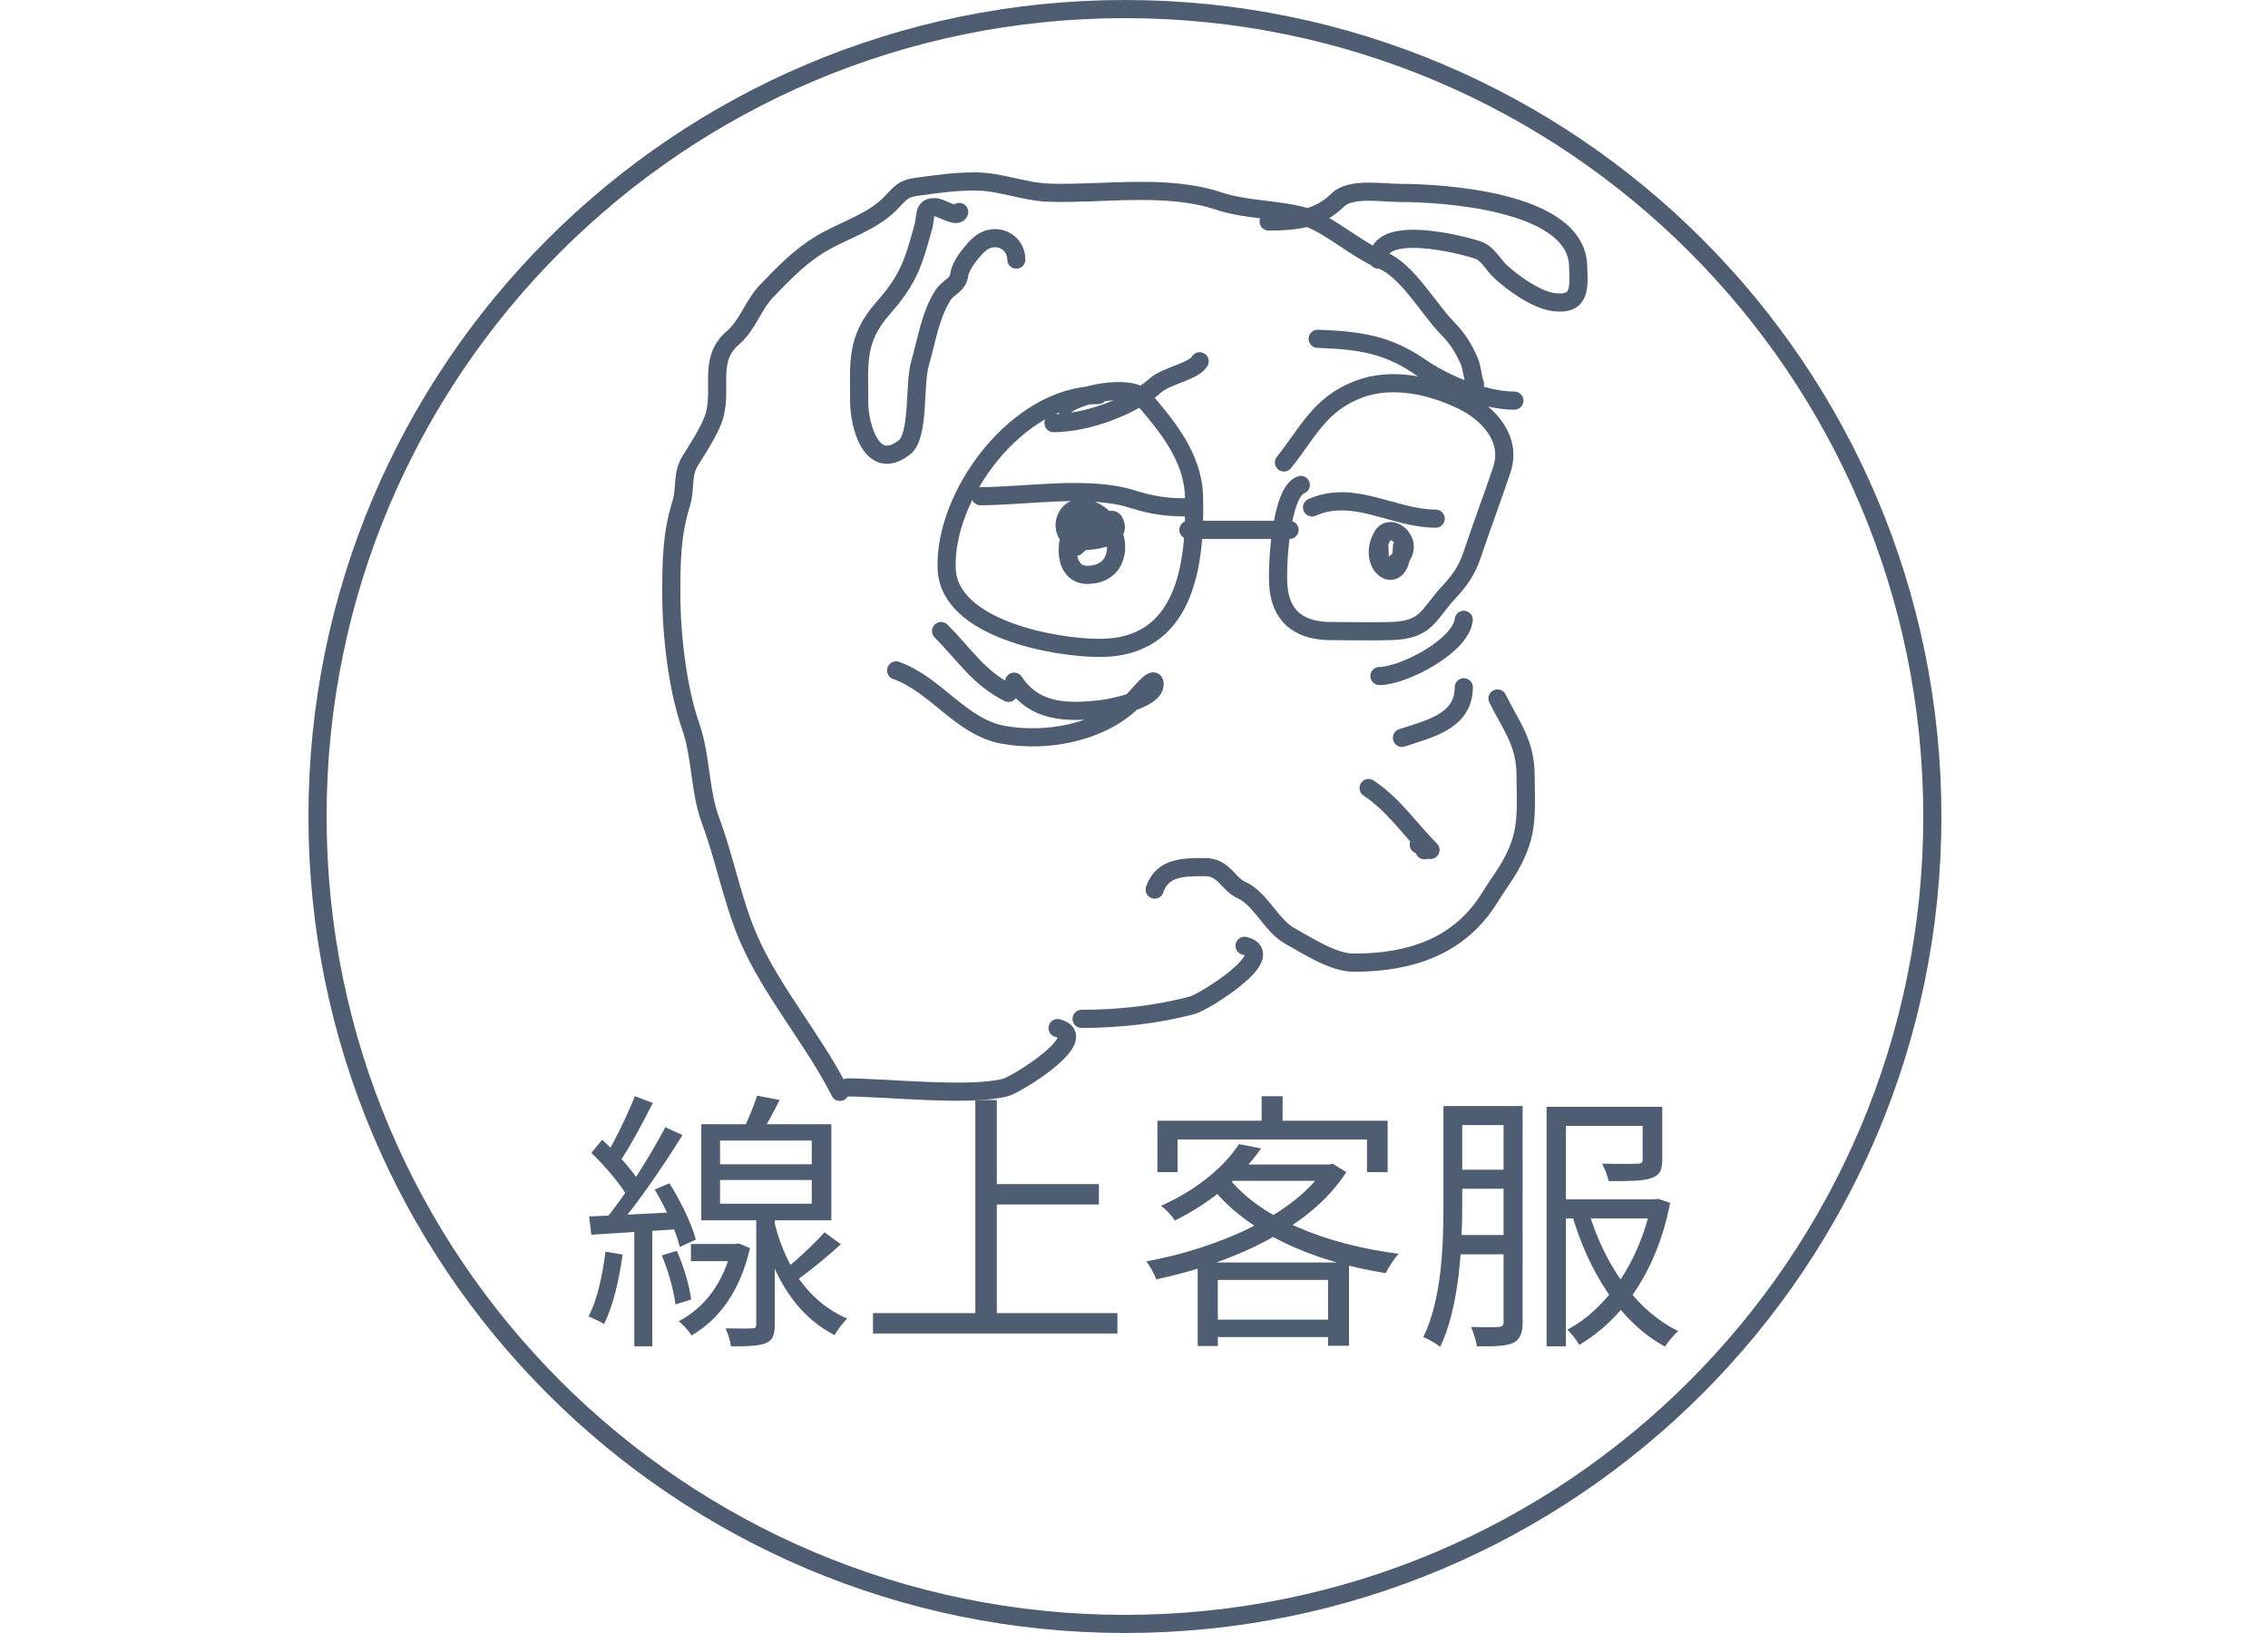
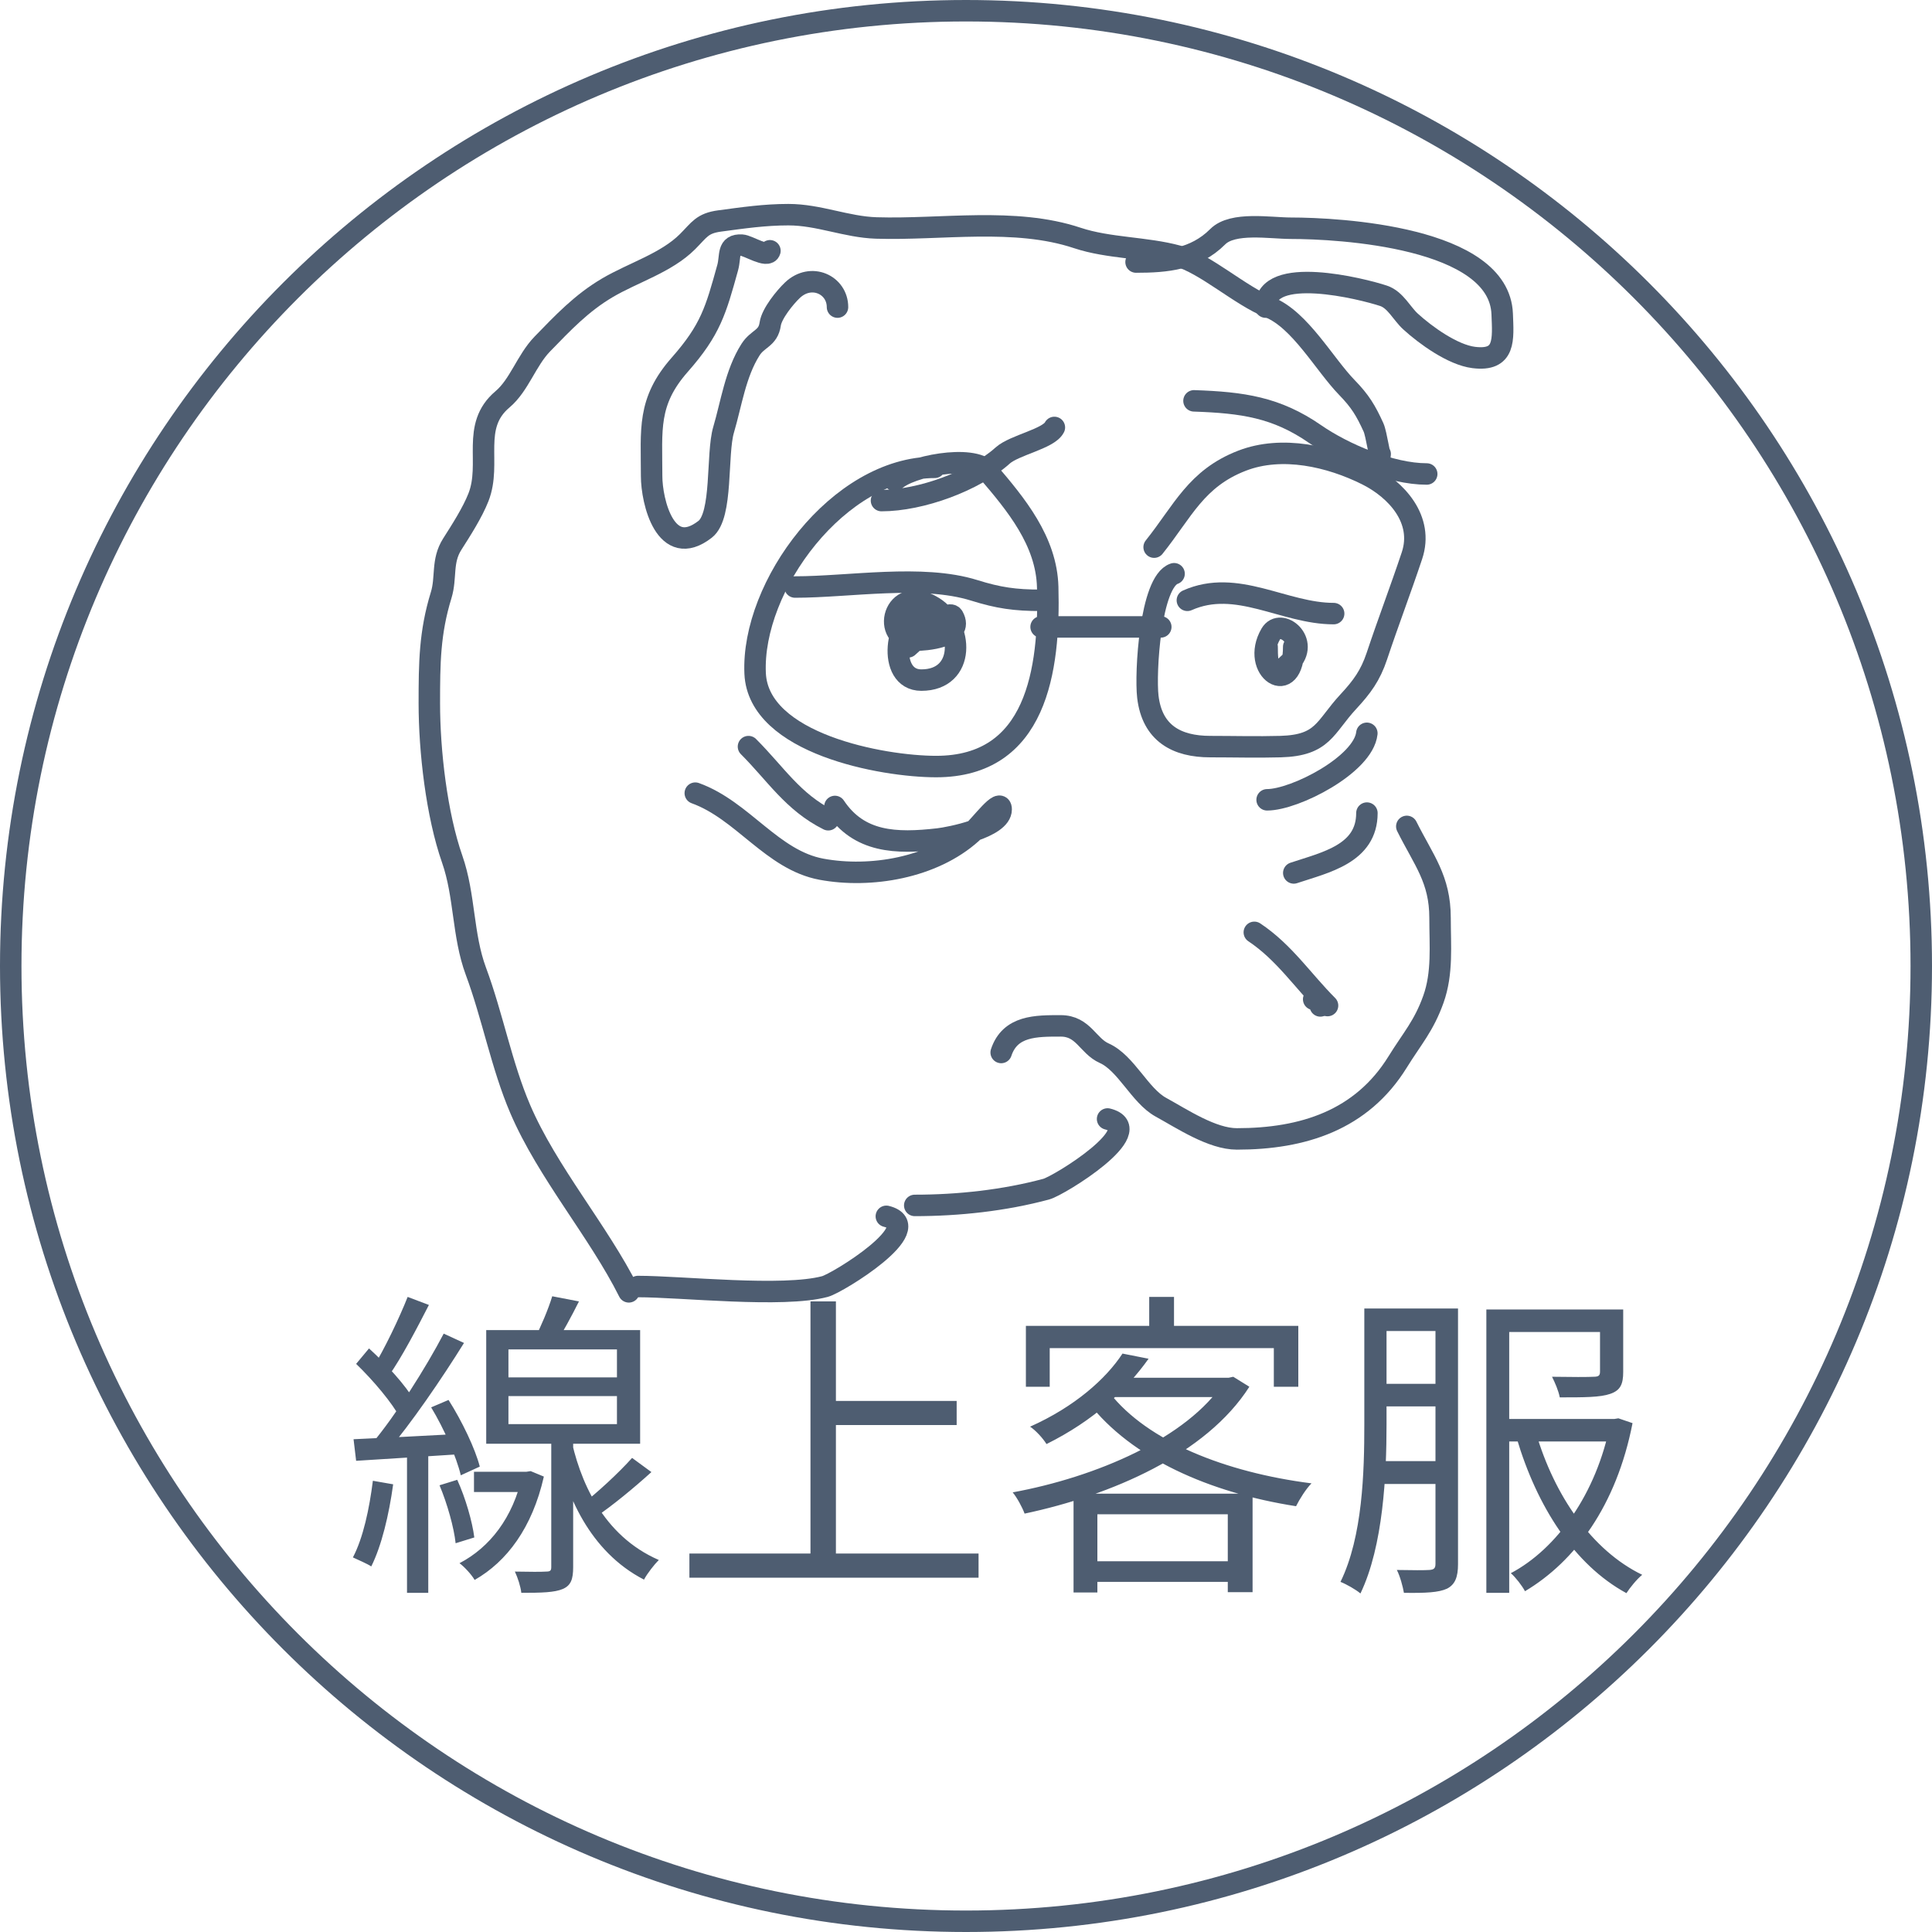
- <svg xmlns="http://www.w3.org/2000/svg" width="125" height="90" viewBox="0 0 125 90" fill="none">
-   <circle cx="62" cy="45" r="44.5" stroke="#4E5D71" />
-   <path d="M60.541 21.77C56.063 21.77 51.993 27.309 52.177 31.373C52.326 34.648 58.102 35.709 60.609 35.709C65.285 35.709 65.911 31.229 65.806 27.346C65.748 25.202 64.33 23.492 63.001 21.942C62.32 21.147 59.353 21.719 58.682 22.39" stroke="#4E5D71" stroke-linecap="round" stroke-linejoin="round" />
-   <path d="M59.92 28.585C58.732 28.585 58.263 31.682 59.92 31.682C61.989 31.682 61.901 29.155 60.471 28.275C58.603 27.126 57.986 29.824 59.628 29.824C60.052 29.824 61.951 29.701 61.4 28.722C61.156 28.289 59.542 29.941 59.301 30.134" stroke="#4E5D71" stroke-linecap="round" stroke-linejoin="round" />
-   <path d="M54.036 27.346C56.557 27.346 59.955 26.742 62.382 27.5C63.514 27.854 64.281 27.965 65.496 27.965" stroke="#4E5D71" stroke-linecap="round" stroke-linejoin="round" />
-   <path d="M65.498 29.204H71.073" stroke="#4E5D71" stroke-linecap="round" stroke-linejoin="round" />
-   <path d="M71.693 26.727C70.585 27.096 70.341 31.353 70.471 32.457C70.672 34.165 71.823 34.78 73.379 34.78C74.468 34.78 75.561 34.81 76.649 34.78C78.654 34.724 78.702 33.879 79.815 32.681C80.444 32.003 80.84 31.466 81.14 30.564C81.665 28.989 82.253 27.449 82.775 25.883C83.335 24.205 82.057 22.805 80.676 22.115C78.955 21.255 76.722 20.741 74.859 21.461C72.719 22.288 72.102 23.815 70.764 25.488" stroke="#4E5D71" stroke-linecap="round" stroke-linejoin="round" />
-   <path d="M51.867 34.78C53.139 36.051 53.933 37.361 55.584 38.187" stroke="#4E5D71" stroke-linecap="round" stroke-linejoin="round" />
-   <path d="M49.389 36.948C51.603 37.745 52.968 40.068 55.274 40.493C57.555 40.913 60.452 40.435 62.261 38.807C62.698 38.414 63.638 37.118 63.638 37.705C63.638 38.564 61.228 39.023 60.712 39.082C58.734 39.308 57.019 39.255 55.894 37.568" stroke="#4E5D71" stroke-linecap="round" stroke-linejoin="round" />
-   <path d="M72.312 27.965C74.618 26.94 76.805 28.584 79.126 28.584" stroke="#4E5D71" stroke-linecap="round" stroke-linejoin="round" />
-   <path d="M76.027 30.133C76.027 30.962 76.092 31.858 77.077 30.873C78.066 29.884 76.656 28.747 76.199 29.531C75.225 31.201 77.266 32.584 77.266 30.133" stroke="#4E5D71" stroke-linecap="round" stroke-linejoin="round" />
-   <path d="M80.673 34.16C80.51 35.626 77.32 37.258 76.027 37.258" stroke="#4E5D71" stroke-linecap="round" stroke-linejoin="round" />
-   <path d="M80.676 37.877C80.676 39.774 78.749 40.172 77.269 40.665" stroke="#4E5D71" stroke-linecap="round" stroke-linejoin="round" />
-   <path d="M82.534 38.497C83.328 40.086 84.083 40.951 84.083 42.765C84.083 44.047 84.21 45.327 83.773 46.55C83.328 47.797 82.784 48.377 82.104 49.476C80.427 52.184 77.698 53.055 74.618 53.055C73.465 53.055 72.075 52.126 71.073 51.575C70.098 51.039 69.459 49.516 68.44 49.063C67.671 48.721 67.472 47.789 66.41 47.789C65.267 47.789 64.056 47.776 63.639 49.029" stroke="#4E5D71" stroke-linecap="round" stroke-linejoin="round" />
-   <path d="M78.196 46.55C78.482 46.586 78.401 46.651 78.506 46.86" stroke="#4E5D71" stroke-linecap="round" stroke-linejoin="round" />
-   <path d="M58.063 23.319C59.9 23.319 62.392 22.404 63.708 21.22C64.249 20.733 65.851 20.443 66.117 19.912" stroke="#4E5D71" stroke-linecap="round" stroke-linejoin="round" />
-   <path d="M72.621 18.673C74.889 18.751 76.461 18.973 78.265 20.222C79.595 21.142 81.796 22.08 83.462 22.08" stroke="#4E5D71" stroke-linecap="round" stroke-linejoin="round" />
-   <path d="M81.294 21.151C81.294 21.455 81.118 20.205 80.984 19.912C80.623 19.122 80.365 18.691 79.745 18.053C78.701 16.98 77.559 14.89 76.132 14.319C74.766 13.773 73.145 12.277 71.864 11.927C70.364 11.518 68.654 11.574 67.183 11.084C64.27 10.113 60.841 10.715 57.822 10.62C56.42 10.575 55.144 10 53.726 10C52.619 10 51.62 10.147 50.526 10.293C49.707 10.402 49.581 10.704 49.029 11.256C48.037 12.248 46.493 12.7 45.294 13.407C44.085 14.121 43.23 15.032 42.266 16.023C41.523 16.787 41.192 17.942 40.407 18.604C38.921 19.858 39.915 21.563 39.289 23.164C39.013 23.87 38.478 24.703 38.067 25.35C37.563 26.142 37.805 26.898 37.551 27.724C37.014 29.47 37 30.885 37 32.767C37 34.984 37.338 37.947 38.067 40.028C38.658 41.718 38.546 43.57 39.168 45.242C39.945 47.33 40.367 49.641 41.233 51.661C42.498 54.612 44.883 57.36 46.292 60.179" stroke="#4E5D71" stroke-linecap="round" stroke-linejoin="round" />
-   <path d="M68.595 52.126C70.578 52.622 66.331 55.236 65.739 55.395C63.779 55.923 61.645 56.153 59.612 56.153" stroke="#4E5D71" stroke-linecap="round" stroke-linejoin="round" />
-   <path d="M58.289 56.661C60.272 57.157 56.025 59.771 55.432 59.931C53.472 60.458 48.752 59.931 46.719 59.931" stroke="#4E5D71" stroke-linecap="round" stroke-linejoin="round" />
-   <path d="M52.866 11.682C52.764 12.037 51.855 11.435 51.554 11.419C50.858 11.383 51.051 11.918 50.898 12.469C50.345 14.459 50.105 15.357 48.667 16.988C47.144 18.716 47.355 20.012 47.355 22.178C47.355 23.355 48.002 26.091 49.848 24.656C50.679 24.01 50.371 21.159 50.708 20.02C51.065 18.814 51.259 17.393 51.962 16.288C52.299 15.758 52.783 15.774 52.88 15.093C52.949 14.609 53.566 13.85 53.915 13.518C54.788 12.691 56.014 13.269 56.014 14.306" stroke="#4E5D71" stroke-linecap="round" stroke-linejoin="round" />
-   <path d="M69.922 12.207C71.335 12.207 72.664 12.088 73.727 11.026C74.43 10.323 76.171 10.632 77.138 10.632C79.36 10.632 86.845 11.034 86.978 14.627C87.022 15.811 87.142 16.839 85.651 16.653C84.674 16.531 83.408 15.617 82.707 14.976C82.299 14.605 82.007 13.966 81.453 13.781C80.46 13.45 75.957 12.323 75.957 14.306" stroke="#4E5D71" stroke-linecap="round" stroke-linejoin="round" />
-   <path d="M78.842 46.843C77.68 45.681 76.826 44.361 75.431 43.432" stroke="#4E5D71" stroke-linecap="round" stroke-linejoin="round" />
-   <path d="M45.445 67.915L46.345 68.575C45.535 69.31 44.515 70.15 43.735 70.675L43.045 70.135C43.795 69.565 44.845 68.59 45.445 67.915ZM41.725 60.385L42.97 60.625C42.61 61.345 42.19 62.125 41.845 62.62L40.9 62.38C41.185 61.825 41.545 60.985 41.725 60.385ZM39.685 65.035V66.34H44.74V65.035H39.685ZM39.685 62.86V64.165H44.74V62.86H39.685ZM38.65 61.96H45.82V67.255H38.65V61.96ZM41.68 66.76H42.7V73C42.7 73.57 42.595 73.855 42.22 74.02C41.83 74.185 41.23 74.2 40.285 74.2C40.255 73.915 40.12 73.495 39.985 73.21C40.66 73.225 41.26 73.225 41.44 73.21C41.635 73.21 41.68 73.165 41.68 73V66.76ZM38.08 68.56H40.585V69.505H38.08V68.56ZM40.33 68.56H40.525L40.72 68.53L41.335 68.785C40.795 71.17 39.61 72.745 38.11 73.6C37.975 73.36 37.63 72.985 37.405 72.82C38.815 72.085 39.895 70.705 40.33 68.74V68.56ZM42.565 66.835C42.985 68.95 44.065 71.53 46.69 72.67C46.48 72.88 46.15 73.3 46 73.585C43.435 72.265 42.355 69.55 41.95 67.6L42.565 66.835ZM34.99 60.415L35.98 60.79C35.41 61.9 34.705 63.25 34.12 64.075L33.355 63.745C33.895 62.875 34.6 61.405 34.99 60.415ZM36.67 62.125L37.615 62.56C36.58 64.225 35.125 66.355 34 67.66L33.31 67.27C34.435 65.935 35.845 63.7 36.67 62.125ZM32.59 63.535L33.19 62.815C34 63.55 34.915 64.555 35.305 65.245L34.66 66.085C34.285 65.365 33.385 64.3 32.59 63.535ZM36.085 65.56L36.895 65.215C37.525 66.205 38.14 67.495 38.35 68.32L37.465 68.725C37.27 67.885 36.685 66.55 36.085 65.56ZM32.47 67.045C33.775 66.985 35.65 66.895 37.54 66.79V67.735C35.755 67.855 33.955 67.96 32.59 68.05L32.47 67.045ZM36.475 69.19L37.3 68.935C37.69 69.79 38.005 70.9 38.095 71.62L37.225 71.89C37.15 71.17 36.835 70.045 36.475 69.19ZM33.37 68.98L34.315 69.145C34.12 70.57 33.775 72.01 33.295 72.97C33.115 72.85 32.665 72.655 32.44 72.55C32.92 71.635 33.205 70.285 33.37 68.98ZM34.96 67.48H35.95V74.2H34.96V67.48ZM54.4 65.26H60.565V66.385H54.4V65.26ZM48.115 72.37H61.585V73.495H48.115V72.37ZM53.755 60.625H54.94V72.97H53.755V60.625ZM68.29 63.055L69.505 63.295C68.47 64.75 66.955 66.175 64.75 67.27C64.585 67 64.24 66.625 63.985 66.46C66.07 65.53 67.525 64.225 68.29 63.055ZM68.125 64.18H73.345V65.08H67.315L68.125 64.18ZM73.03 64.18H73.24L73.45 64.135L74.2 64.6C72.19 67.75 67.765 69.655 63.73 70.51C63.625 70.225 63.385 69.775 63.175 69.52C67.03 68.815 71.32 67 73.03 64.36V64.18ZM67.69 64.885C69.445 67.135 73.075 68.59 77.095 69.1C76.84 69.355 76.54 69.835 76.375 70.165C72.34 69.535 68.71 67.93 66.7 65.335L67.69 64.885ZM66.01 69.58H74.35V74.17H73.195V70.54H67.12V74.185H66.01V69.58ZM66.565 72.73H73.765V73.69H66.565V72.73ZM69.535 60.415H70.69V62.365H69.535V60.415ZM63.79 61.765H76.48V64.6H75.34V62.8H64.9V64.6H63.79V61.765ZM80.02 60.955H83.5V62.005H80.02V60.955ZM80.02 64.465H83.53V65.515H80.02V64.465ZM85.87 66.1H91.315V67.15H85.87V66.1ZM79.99 68.065H83.5V69.13H79.99V68.065ZM79.555 60.955H80.59V66.355C80.59 68.695 80.44 72.01 79.375 74.23C79.165 74.05 78.715 73.795 78.445 73.69C79.48 71.575 79.555 68.56 79.555 66.355V60.955ZM82.87 60.955H83.92V72.865C83.92 73.465 83.785 73.81 83.41 74.005C83.02 74.185 82.42 74.215 81.4 74.2C81.355 73.93 81.22 73.42 81.07 73.135C81.775 73.15 82.405 73.15 82.585 73.135C82.795 73.12 82.87 73.06 82.87 72.85V60.955ZM90.535 61H91.615V63.91C91.615 64.465 91.495 64.765 91.015 64.93C90.55 65.095 89.8 65.095 88.66 65.095C88.6 64.78 88.435 64.405 88.3 64.135C89.2 64.15 89.995 64.15 90.235 64.135C90.475 64.135 90.535 64.075 90.535 63.895V61ZM91.015 66.1H91.21L91.39 66.07L92.05 66.295C91.3 70.135 89.38 72.73 87.04 74.125C86.905 73.87 86.605 73.48 86.38 73.285C88.51 72.16 90.37 69.595 91.015 66.31V66.1ZM87.55 66.745C88.405 69.655 90.145 72.22 92.5 73.36C92.245 73.57 91.93 73.96 91.765 74.215C89.335 72.895 87.595 70.18 86.65 66.985L87.55 66.745ZM85.24 61H90.835V62.05H86.305V74.2H85.24V61Z" fill="#4E5D71" />
+ <svg xmlns="http://www.w3.org/2000/svg" width="90" height="90" viewBox="0 0 90 90" fill="none">
+   <circle cx="45" cy="45" r="44.5" stroke="#4E5D71" />
+   <path d="M43.541 21.77C39.063 21.77 34.993 27.309 35.177 31.373C35.326 34.648 41.102 35.709 43.609 35.709C48.285 35.709 48.911 31.229 48.806 27.346C48.748 25.202 47.33 23.492 46.001 21.942C45.32 21.147 42.353 21.719 41.682 22.39" stroke="#4E5D71" stroke-linecap="round" stroke-linejoin="round" />
+   <path d="M42.92 28.585C41.732 28.585 41.263 31.682 42.92 31.682C44.989 31.682 44.901 29.155 43.471 28.275C41.603 27.126 40.986 29.824 42.628 29.824C43.052 29.824 44.951 29.701 44.4 28.722C44.156 28.289 42.542 29.941 42.301 30.134" stroke="#4E5D71" stroke-linecap="round" stroke-linejoin="round" />
+   <path d="M37.036 27.346C39.557 27.346 42.955 26.742 45.382 27.5C46.514 27.854 47.281 27.965 48.496 27.965" stroke="#4E5D71" stroke-linecap="round" stroke-linejoin="round" />
+   <path d="M48.498 29.204H54.074" stroke="#4E5D71" stroke-linecap="round" stroke-linejoin="round" />
+   <path d="M54.693 26.727C53.585 27.096 53.341 31.353 53.471 32.457C53.672 34.165 54.823 34.78 56.379 34.78C57.468 34.78 58.561 34.81 59.649 34.78C61.654 34.724 61.702 33.879 62.815 32.681C63.444 32.003 63.84 31.466 64.14 30.564C64.665 28.989 65.253 27.449 65.775 25.883C66.335 24.205 65.057 22.805 63.676 22.115C61.955 21.255 59.722 20.741 57.859 21.461C55.719 22.288 55.102 23.815 53.764 25.488" stroke="#4E5D71" stroke-linecap="round" stroke-linejoin="round" />
+   <path d="M34.867 34.78C36.139 36.051 36.933 37.361 38.584 38.187" stroke="#4E5D71" stroke-linecap="round" stroke-linejoin="round" />
+   <path d="M32.389 36.948C34.603 37.745 35.968 40.068 38.274 40.493C40.555 40.913 43.452 40.435 45.261 38.807C45.698 38.414 46.638 37.118 46.638 37.705C46.638 38.564 44.228 39.023 43.712 39.082C41.734 39.308 40.019 39.255 38.894 37.568" stroke="#4E5D71" stroke-linecap="round" stroke-linejoin="round" />
+   <path d="M55.312 27.965C57.618 26.94 59.805 28.584 62.127 28.584" stroke="#4E5D71" stroke-linecap="round" stroke-linejoin="round" />
+   <path d="M59.027 30.133C59.027 30.962 59.092 31.858 60.077 30.873C61.066 29.884 59.656 28.747 59.199 29.531C58.225 31.201 60.266 32.584 60.266 30.133" stroke="#4E5D71" stroke-linecap="round" stroke-linejoin="round" />
+   <path d="M63.673 34.16C63.51 35.626 60.32 37.258 59.027 37.258" stroke="#4E5D71" stroke-linecap="round" stroke-linejoin="round" />
+   <path d="M63.676 37.877C63.676 39.774 61.749 40.172 60.269 40.665" stroke="#4E5D71" stroke-linecap="round" stroke-linejoin="round" />
+   <path d="M65.534 38.497C66.328 40.086 67.083 40.951 67.083 42.765C67.083 44.047 67.21 45.327 66.773 46.55C66.328 47.797 65.784 48.377 65.104 49.476C63.427 52.184 60.698 53.055 57.618 53.055C56.465 53.055 55.075 52.126 54.073 51.575C53.098 51.039 52.459 49.516 51.44 49.063C50.672 48.721 50.472 47.789 49.41 47.789C48.267 47.789 47.056 47.776 46.639 49.029" stroke="#4E5D71" stroke-linecap="round" stroke-linejoin="round" />
+   <path d="M61.196 46.55C61.482 46.586 61.401 46.651 61.506 46.86" stroke="#4E5D71" stroke-linecap="round" stroke-linejoin="round" />
+   <path d="M41.063 23.319C42.9 23.319 45.392 22.404 46.708 21.22C47.249 20.733 48.851 20.443 49.117 19.912" stroke="#4E5D71" stroke-linecap="round" stroke-linejoin="round" />
+   <path d="M55.621 18.673C57.889 18.751 59.461 18.973 61.265 20.222C62.595 21.142 64.796 22.08 66.462 22.08" stroke="#4E5D71" stroke-linecap="round" stroke-linejoin="round" />
+   <path d="M64.294 21.151C64.294 21.455 64.118 20.205 63.984 19.912C63.623 19.122 63.365 18.691 62.745 18.053C61.701 16.98 60.559 14.89 59.132 14.319C57.766 13.773 56.145 12.277 54.864 11.927C53.364 11.518 51.654 11.574 50.183 11.084C47.27 10.113 43.841 10.715 40.822 10.62C39.42 10.575 38.144 10 36.726 10C35.619 10 34.62 10.147 33.526 10.293C32.707 10.402 32.581 10.704 32.029 11.256C31.037 12.248 29.493 12.7 28.294 13.407C27.085 14.121 26.23 15.032 25.266 16.023C24.523 16.787 24.192 17.942 23.407 18.604C21.921 19.858 22.915 21.563 22.289 23.164C22.013 23.87 21.479 24.703 21.067 25.35C20.563 26.142 20.805 26.898 20.551 27.724C20.014 29.47 20 30.885 20 32.767C20 34.984 20.338 37.947 21.067 40.028C21.658 41.718 21.546 43.57 22.168 45.242C22.945 47.33 23.367 49.641 24.233 51.661C25.498 54.612 27.883 57.36 29.293 60.179" stroke="#4E5D71" stroke-linecap="round" stroke-linejoin="round" />
+   <path d="M51.595 52.126C53.578 52.622 49.331 55.236 48.739 55.395C46.779 55.923 44.645 56.153 42.612 56.153" stroke="#4E5D71" stroke-linecap="round" stroke-linejoin="round" />
+   <path d="M41.289 56.661C43.272 57.157 39.025 59.771 38.432 59.931C36.472 60.458 31.752 59.931 29.719 59.931" stroke="#4E5D71" stroke-linecap="round" stroke-linejoin="round" />
+   <path d="M35.866 11.682C35.764 12.037 34.855 11.435 34.554 11.419C33.858 11.383 34.051 11.918 33.898 12.469C33.345 14.459 33.105 15.357 31.667 16.988C30.144 18.716 30.355 20.012 30.355 22.178C30.355 23.355 31.002 26.091 32.848 24.656C33.679 24.01 33.371 21.159 33.708 20.02C34.065 18.814 34.259 17.393 34.962 16.288C35.299 15.758 35.783 15.774 35.88 15.093C35.949 14.609 36.566 13.85 36.915 13.518C37.788 12.691 39.014 13.269 39.014 14.306" stroke="#4E5D71" stroke-linecap="round" stroke-linejoin="round" />
+   <path d="M52.922 12.207C54.334 12.207 55.664 12.088 56.727 11.026C57.429 10.323 59.17 10.632 60.138 10.632C62.36 10.632 69.845 11.034 69.978 14.627C70.022 15.811 70.142 16.839 68.651 16.653C67.674 16.531 66.408 15.617 65.707 14.976C65.299 14.605 65.007 13.966 64.453 13.781C63.459 13.45 58.957 12.323 58.957 14.306" stroke="#4E5D71" stroke-linecap="round" stroke-linejoin="round" />
+   <path d="M61.842 46.843C60.68 45.681 59.826 44.361 58.431 43.432" stroke="#4E5D71" stroke-linecap="round" stroke-linejoin="round" />
+   <path d="M29.445 67.915L30.345 68.575C29.535 69.31 28.515 70.15 27.735 70.675L27.045 70.135C27.795 69.565 28.845 68.59 29.445 67.915ZM25.725 60.385L26.97 60.625C26.61 61.345 26.19 62.125 25.845 62.62L24.9 62.38C25.185 61.825 25.545 60.985 25.725 60.385ZM23.685 65.035V66.34H28.74V65.035H23.685ZM23.685 62.86V64.165H28.74V62.86H23.685ZM22.65 61.96H29.82V67.255H22.65V61.96ZM25.68 66.76H26.7V73C26.7 73.57 26.595 73.855 26.22 74.02C25.83 74.185 25.23 74.2 24.285 74.2C24.255 73.915 24.12 73.495 23.985 73.21C24.66 73.225 25.26 73.225 25.44 73.21C25.635 73.21 25.68 73.165 25.68 73V66.76ZM22.08 68.56H24.585V69.505H22.08V68.56ZM24.33 68.56H24.525L24.72 68.53L25.335 68.785C24.795 71.17 23.61 72.745 22.11 73.6C21.975 73.36 21.63 72.985 21.405 72.82C22.815 72.085 23.895 70.705 24.33 68.74V68.56ZM26.565 66.835C26.985 68.95 28.065 71.53 30.69 72.67C30.48 72.88 30.15 73.3 30 73.585C27.435 72.265 26.355 69.55 25.95 67.6L26.565 66.835ZM18.99 60.415L19.98 60.79C19.41 61.9 18.705 63.25 18.12 64.075L17.355 63.745C17.895 62.875 18.6 61.405 18.99 60.415ZM20.67 62.125L21.615 62.56C20.58 64.225 19.125 66.355 18 67.66L17.31 67.27C18.435 65.935 19.845 63.7 20.67 62.125ZM16.59 63.535L17.19 62.815C18 63.55 18.915 64.555 19.305 65.245L18.66 66.085C18.285 65.365 17.385 64.3 16.59 63.535ZM20.085 65.56L20.895 65.215C21.525 66.205 22.14 67.495 22.35 68.32L21.465 68.725C21.27 67.885 20.685 66.55 20.085 65.56ZM16.47 67.045C17.775 66.985 19.65 66.895 21.54 66.79V67.735C19.755 67.855 17.955 67.96 16.59 68.05L16.47 67.045ZM20.475 69.19L21.3 68.935C21.69 69.79 22.005 70.9 22.095 71.62L21.225 71.89C21.15 71.17 20.835 70.045 20.475 69.19ZM17.37 68.98L18.315 69.145C18.12 70.57 17.775 72.01 17.295 72.97C17.115 72.85 16.665 72.655 16.44 72.55C16.92 71.635 17.205 70.285 17.37 68.98ZM18.96 67.48H19.95V74.2H18.96V67.48ZM38.4 65.26H44.565V66.385H38.4V65.26ZM32.115 72.37H45.585V73.495H32.115V72.37ZM37.755 60.625H38.94V72.97H37.755V60.625ZM52.29 63.055L53.505 63.295C52.47 64.75 50.955 66.175 48.75 67.27C48.585 67 48.24 66.625 47.985 66.46C50.07 65.53 51.525 64.225 52.29 63.055ZM52.125 64.18H57.345V65.08H51.315L52.125 64.18ZM57.03 64.18H57.24L57.45 64.135L58.2 64.6C56.19 67.75 51.765 69.655 47.73 70.51C47.625 70.225 47.385 69.775 47.175 69.52C51.03 68.815 55.32 67 57.03 64.36V64.18ZM51.69 64.885C53.445 67.135 57.075 68.59 61.095 69.1C60.84 69.355 60.54 69.835 60.375 70.165C56.34 69.535 52.71 67.93 50.7 65.335L51.69 64.885ZM50.01 69.58H58.35V74.17H57.195V70.54H51.12V74.185H50.01V69.58ZM50.565 72.73H57.765V73.69H50.565V72.73ZM53.535 60.415H54.69V62.365H53.535V60.415ZM47.79 61.765H60.48V64.6H59.34V62.8H48.9V64.6H47.79V61.765ZM64.02 60.955H67.5V62.005H64.02V60.955ZM64.02 64.465H67.53V65.515H64.02V64.465ZM69.87 66.1H75.315V67.15H69.87V66.1ZM63.99 68.065H67.5V69.13H63.99V68.065ZM63.555 60.955H64.59V66.355C64.59 68.695 64.44 72.01 63.375 74.23C63.165 74.05 62.715 73.795 62.445 73.69C63.48 71.575 63.555 68.56 63.555 66.355V60.955ZM66.87 60.955H67.92V72.865C67.92 73.465 67.785 73.81 67.41 74.005C67.02 74.185 66.42 74.215 65.4 74.2C65.355 73.93 65.22 73.42 65.07 73.135C65.775 73.15 66.405 73.15 66.585 73.135C66.795 73.12 66.87 73.06 66.87 72.85V60.955ZM74.535 61H75.615V63.91C75.615 64.465 75.495 64.765 75.015 64.93C74.55 65.095 73.8 65.095 72.66 65.095C72.6 64.78 72.435 64.405 72.3 64.135C73.2 64.15 73.995 64.15 74.235 64.135C74.475 64.135 74.535 64.075 74.535 63.895V61ZM75.015 66.1H75.21L75.39 66.07L76.05 66.295C75.3 70.135 73.38 72.73 71.04 74.125C70.905 73.87 70.605 73.48 70.38 73.285C72.51 72.16 74.37 69.595 75.015 66.31V66.1ZM71.55 66.745C72.405 69.655 74.145 72.22 76.5 73.36C76.245 73.57 75.93 73.96 75.765 74.215C73.335 72.895 71.595 70.18 70.65 66.985L71.55 66.745ZM69.24 61H74.835V62.05H70.305V74.2H69.24V61Z" fill="#4E5D71" />
</svg>
